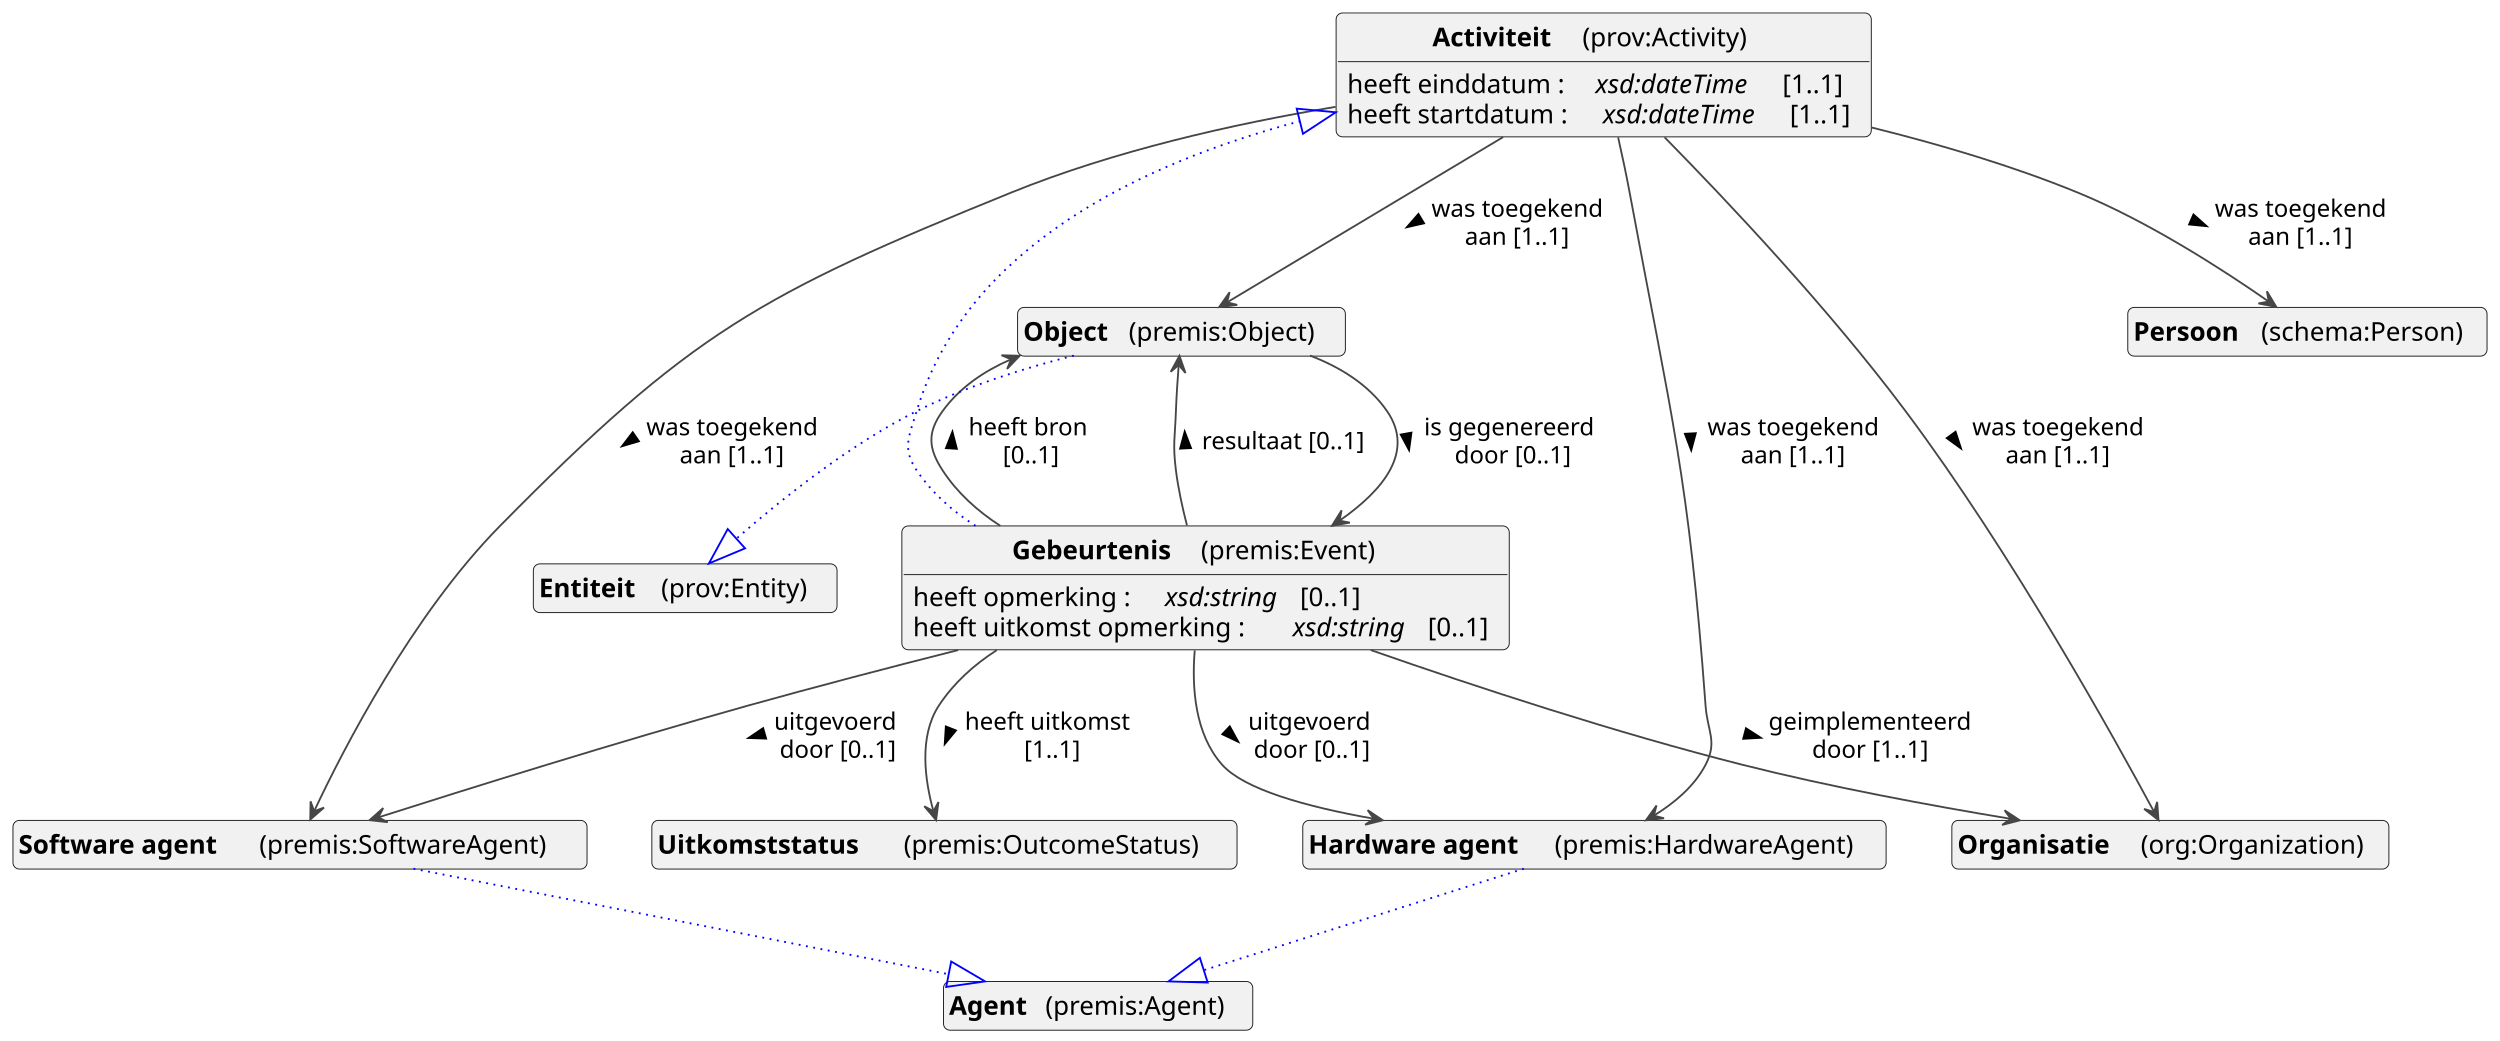
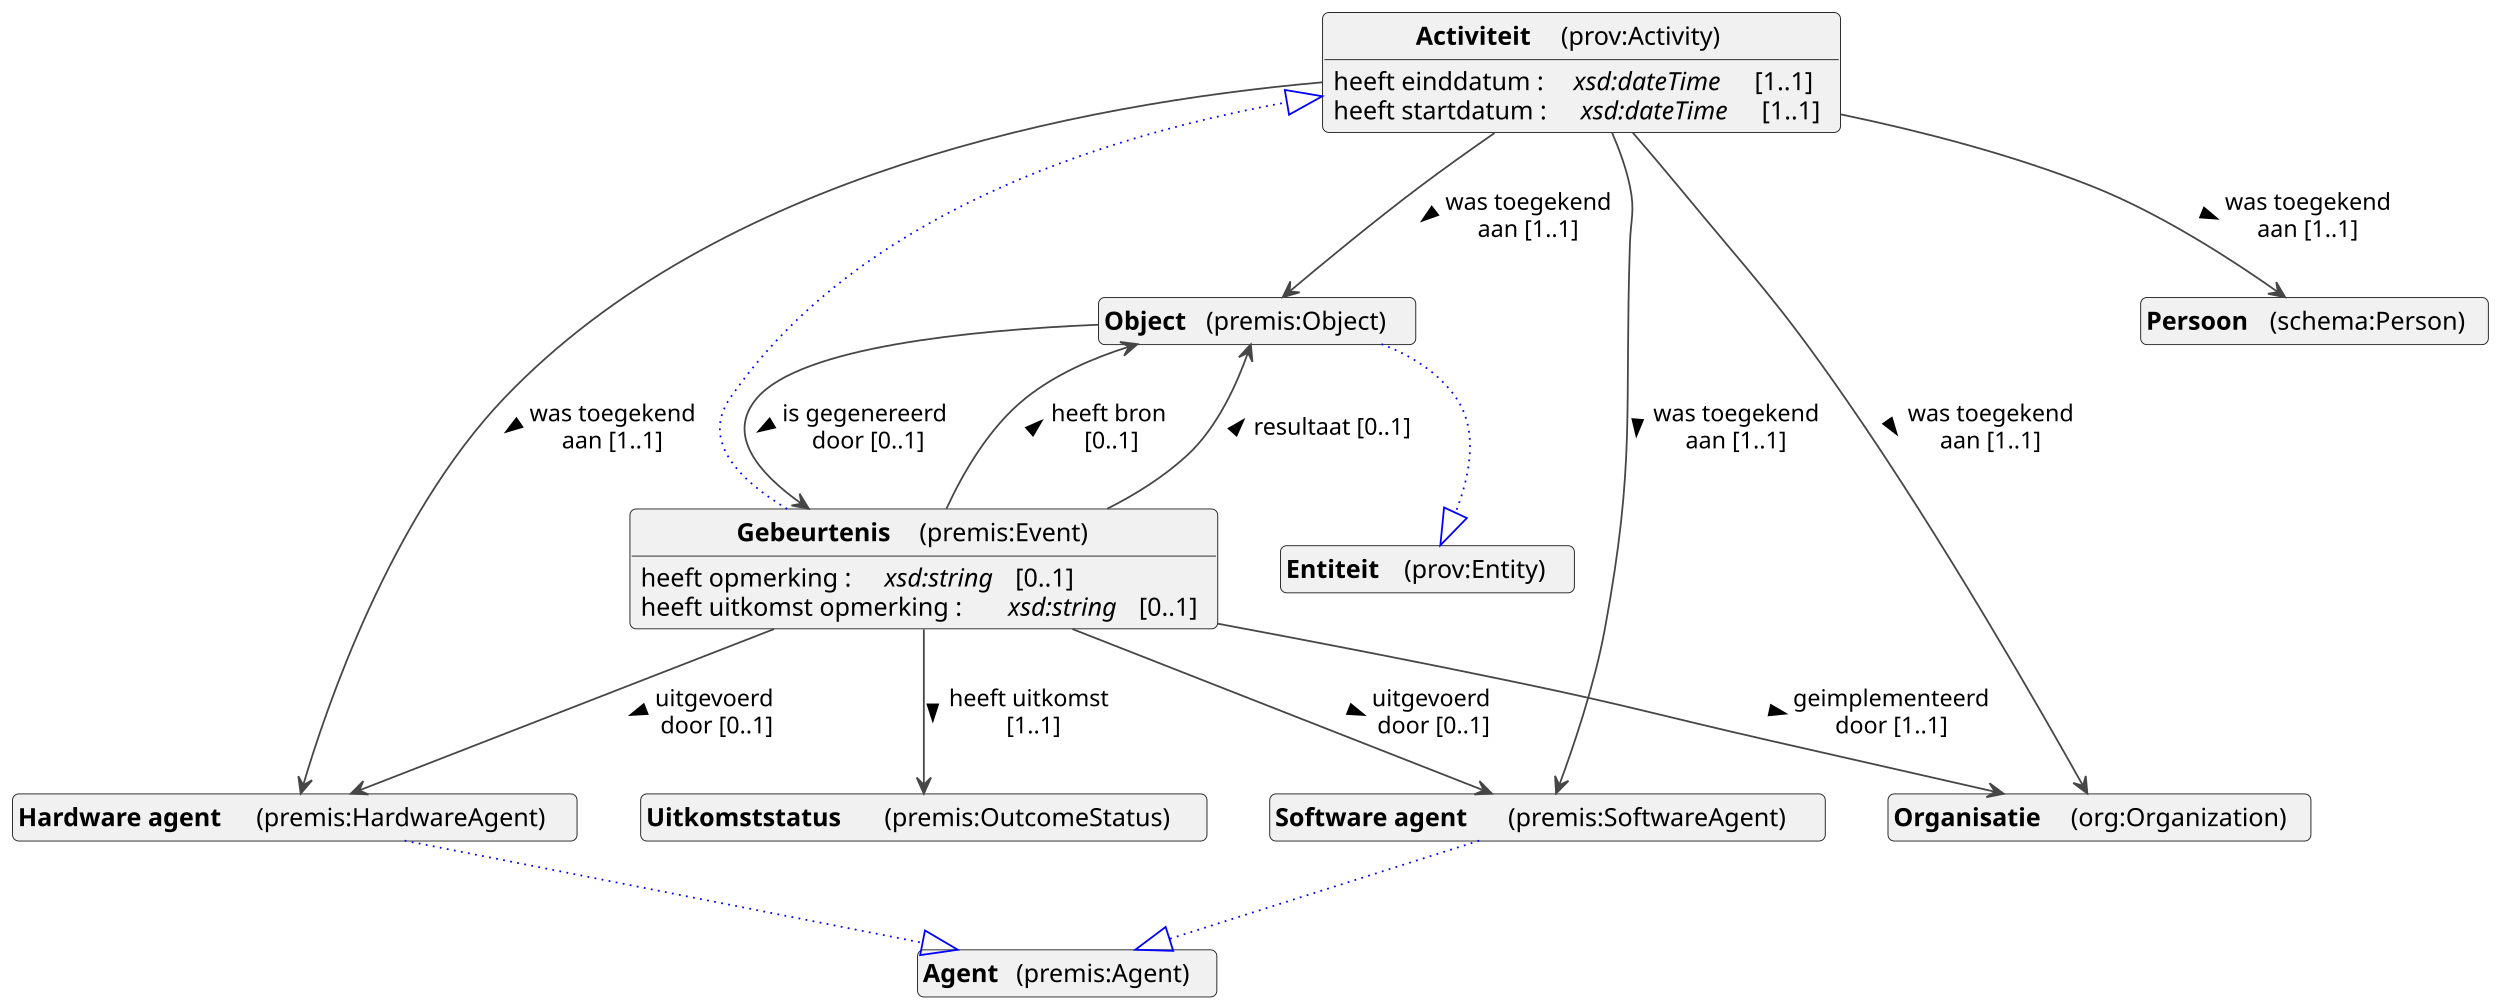
- <svg xmlns="http://www.w3.org/2000/svg" xmlns:xlink="http://www.w3.org/1999/xlink" contentStyleType="text/css" height="562px" preserveAspectRatio="none" style="width:1350px;height:562px;background:#FFFFFF;" version="1.1" viewBox="0 0 1350 562" width="1350px" zoomAndPan="magnify">
+ <svg xmlns="http://www.w3.org/2000/svg" xmlns:xlink="http://www.w3.org/1999/xlink" contentStyleType="text/css" height="562px" preserveAspectRatio="none" style="width:1395px;height:562px;background:#FFFFFF;" version="1.1" viewBox="0 0 1395 562" width="1395px" zoomAndPan="magnify">
  <defs />
  <g>
    <a href="#prov%3AActivity" target="_top" title="#prov%3AActivity" xlink:actuate="onRequest" xlink:href="#prov%3AActivity" xlink:show="new" xlink:title="#prov%3AActivity" xlink:type="simple">
      <g id="elem_prov_Activity">
-         <rect codeLine="15" fill="#F1F1F1" height="66.891" id="prov_Activity" rx="3.5" ry="3.5" style="stroke:#181818;stroke-width:0.5;" width="289" x="721.5" y="7" />
-         <text fill="#000000" font-family="sans-serif" font-size="14" font-weight="bold" lengthAdjust="spacing" textLength="77" x="773.5" y="24.995">Activiteit</text>
-         <text fill="#000000" font-family="sans-serif" font-size="14" lengthAdjust="spacing" textLength="104" x="854.5" y="24.995">(prov:Activity)</text>
-         <line style="stroke:#181818;stroke-width:0.5;" x1="722.5" x2="1009.5" y1="33.297" y2="33.297" />
-         <text fill="#000000" font-family="sans-serif" font-size="14" lengthAdjust="spacing" textLength="130" x="727.5" y="50.292">heeft einddatum :</text>
-         <text fill="#000000" font-family="sans-serif" font-size="14" font-style="italic" lengthAdjust="spacing" textLength="97" x="861.5" y="50.292">xsd:dateTime</text>
-         <text fill="#000000" font-family="sans-serif" font-size="14" lengthAdjust="spacing" textLength="38" x="962.5" y="50.292">[1..1]</text>
-         <text fill="#000000" font-family="sans-serif" font-size="14" lengthAdjust="spacing" textLength="134" x="727.5" y="66.589">heeft startdatum :</text>
-         <text fill="#000000" font-family="sans-serif" font-size="14" font-style="italic" lengthAdjust="spacing" textLength="97" x="865.5" y="66.589">xsd:dateTime</text>
-         <text fill="#000000" font-family="sans-serif" font-size="14" lengthAdjust="spacing" textLength="38" x="966.5" y="66.589">[1..1]</text>
+         <rect codeLine="15" fill="#F1F1F1" height="66.891" id="prov_Activity" rx="3.5" ry="3.5" style="stroke:#181818;stroke-width:0.5;" width="289" x="738" y="7" />
+         <text fill="#000000" font-family="sans-serif" font-size="14" font-weight="bold" lengthAdjust="spacing" textLength="77" x="790" y="24.995">Activiteit</text>
+         <text fill="#000000" font-family="sans-serif" font-size="14" lengthAdjust="spacing" textLength="104" x="871" y="24.995">(prov:Activity)</text>
+         <line style="stroke:#181818;stroke-width:0.5;" x1="739" x2="1026" y1="33.297" y2="33.297" />
+         <text fill="#000000" font-family="sans-serif" font-size="14" lengthAdjust="spacing" textLength="130" x="744" y="50.292">heeft einddatum :</text>
+         <text fill="#000000" font-family="sans-serif" font-size="14" font-style="italic" lengthAdjust="spacing" textLength="97" x="878" y="50.292">xsd:dateTime</text>
+         <text fill="#000000" font-family="sans-serif" font-size="14" lengthAdjust="spacing" textLength="38" x="979" y="50.292">[1..1]</text>
+         <text fill="#000000" font-family="sans-serif" font-size="14" lengthAdjust="spacing" textLength="134" x="744" y="66.589">heeft startdatum :</text>
+         <text fill="#000000" font-family="sans-serif" font-size="14" font-style="italic" lengthAdjust="spacing" textLength="97" x="882" y="66.589">xsd:dateTime</text>
+         <text fill="#000000" font-family="sans-serif" font-size="14" lengthAdjust="spacing" textLength="38" x="983" y="66.589">[1..1]</text>
      </g>
    </a>
    <a href="#premis%3AEvent" target="_top" title="#premis%3AEvent" xlink:actuate="onRequest" xlink:href="#premis%3AEvent" xlink:show="new" xlink:title="#premis%3AEvent" xlink:type="simple">
      <g id="elem_premis_Event">
-         <rect codeLine="14" fill="#F1F1F1" height="66.891" id="premis_Event" rx="3.5" ry="3.5" style="stroke:#181818;stroke-width:0.5;" width="328" x="487" y="284" />
-         <text fill="#000000" font-family="sans-serif" font-size="14" font-weight="bold" lengthAdjust="spacing" textLength="98" x="546.5" y="301.995">Gebeurtenis</text>
-         <text fill="#000000" font-family="sans-serif" font-size="14" lengthAdjust="spacing" textLength="107" x="648.5" y="301.995">(premis:Event)</text>
-         <line style="stroke:#181818;stroke-width:0.5;" x1="488" x2="814" y1="310.297" y2="310.297" />
-         <text fill="#000000" font-family="sans-serif" font-size="14" lengthAdjust="spacing" textLength="132" x="493" y="327.292">heeft opmerking :</text>
-         <text fill="#000000" font-family="sans-serif" font-size="14" font-style="italic" lengthAdjust="spacing" textLength="69" x="629" y="327.292">xsd:string</text>
-         <text fill="#000000" font-family="sans-serif" font-size="14" lengthAdjust="spacing" textLength="38" x="702" y="327.292">[0..1]</text>
-         <text fill="#000000" font-family="sans-serif" font-size="14" lengthAdjust="spacing" textLength="201" x="493" y="343.589">heeft uitkomst opmerking :</text>
-         <text fill="#000000" font-family="sans-serif" font-size="14" font-style="italic" lengthAdjust="spacing" textLength="69" x="698" y="343.589">xsd:string</text>
-         <text fill="#000000" font-family="sans-serif" font-size="14" lengthAdjust="spacing" textLength="38" x="771" y="343.589">[0..1]</text>
+         <rect codeLine="14" fill="#F1F1F1" height="66.891" id="premis_Event" rx="3.5" ry="3.5" style="stroke:#181818;stroke-width:0.5;" width="328" x="351.5" y="284" />
+         <text fill="#000000" font-family="sans-serif" font-size="14" font-weight="bold" lengthAdjust="spacing" textLength="98" x="411" y="301.995">Gebeurtenis</text>
+         <text fill="#000000" font-family="sans-serif" font-size="14" lengthAdjust="spacing" textLength="107" x="513" y="301.995">(premis:Event)</text>
+         <line style="stroke:#181818;stroke-width:0.5;" x1="352.5" x2="678.5" y1="310.297" y2="310.297" />
+         <text fill="#000000" font-family="sans-serif" font-size="14" lengthAdjust="spacing" textLength="132" x="357.5" y="327.292">heeft opmerking :</text>
+         <text fill="#000000" font-family="sans-serif" font-size="14" font-style="italic" lengthAdjust="spacing" textLength="69" x="493.5" y="327.292">xsd:string</text>
+         <text fill="#000000" font-family="sans-serif" font-size="14" lengthAdjust="spacing" textLength="38" x="566.5" y="327.292">[0..1]</text>
+         <text fill="#000000" font-family="sans-serif" font-size="14" lengthAdjust="spacing" textLength="201" x="357.5" y="343.589">heeft uitkomst opmerking :</text>
+         <text fill="#000000" font-family="sans-serif" font-size="14" font-style="italic" lengthAdjust="spacing" textLength="69" x="562.5" y="343.589">xsd:string</text>
+         <text fill="#000000" font-family="sans-serif" font-size="14" lengthAdjust="spacing" textLength="38" x="635.5" y="343.589">[0..1]</text>
      </g>
    </a>
    <a href="#premis%3AObject" target="_top" title="#premis%3AObject" xlink:actuate="onRequest" xlink:href="#premis%3AObject" xlink:show="new" xlink:title="#premis%3AObject" xlink:type="simple">
      <g id="elem_premis_Object">
-         <rect codeLine="16" fill="#F1F1F1" height="26.297" id="premis_Object" rx="3.5" ry="3.5" style="stroke:#181818;stroke-width:0.5;" width="177" x="549.5" y="166" />
-         <text fill="#000000" font-family="sans-serif" font-size="14" font-weight="bold" lengthAdjust="spacing" textLength="53" x="552.5" y="183.995">Object</text>
-         <text fill="#000000" font-family="sans-serif" font-size="14" lengthAdjust="spacing" textLength="114" x="609.5" y="183.995">(premis:Object)</text>
+         <rect codeLine="16" fill="#F1F1F1" height="26.297" id="premis_Object" rx="3.5" ry="3.5" style="stroke:#181818;stroke-width:0.5;" width="177" x="613" y="166" />
+         <text fill="#000000" font-family="sans-serif" font-size="14" font-weight="bold" lengthAdjust="spacing" textLength="53" x="616" y="183.995">Object</text>
+         <text fill="#000000" font-family="sans-serif" font-size="14" lengthAdjust="spacing" textLength="114" x="673" y="183.995">(premis:Object)</text>
      </g>
    </a>
    <a href="#prov%3AEntity" target="_top" title="#prov%3AEntity" xlink:actuate="onRequest" xlink:href="#prov%3AEntity" xlink:show="new" xlink:title="#prov%3AEntity" xlink:type="simple">
      <g id="elem_prov_Entity">
-         <rect codeLine="17" fill="#F1F1F1" height="26.297" id="prov_Entity" rx="3.5" ry="3.5" style="stroke:#181818;stroke-width:0.5;" width="164" x="288" y="304.5" />
-         <text fill="#000000" font-family="sans-serif" font-size="14" font-weight="bold" lengthAdjust="spacing" textLength="62" x="291" y="322.495">Entiteit</text>
-         <text fill="#000000" font-family="sans-serif" font-size="14" lengthAdjust="spacing" textLength="92" x="357" y="322.495">(prov:Entity)</text>
+         <rect codeLine="17" fill="#F1F1F1" height="26.297" id="prov_Entity" rx="3.5" ry="3.5" style="stroke:#181818;stroke-width:0.5;" width="164" x="714.5" y="304.5" />
+         <text fill="#000000" font-family="sans-serif" font-size="14" font-weight="bold" lengthAdjust="spacing" textLength="62" x="717.5" y="322.495">Entiteit</text>
+         <text fill="#000000" font-family="sans-serif" font-size="14" lengthAdjust="spacing" textLength="92" x="783.5" y="322.495">(prov:Entity)</text>
+       </g>
+     </a>
+     <a href="#premis%3AOutcomeStatus" target="_top" title="#premis%3AOutcomeStatus" xlink:actuate="onRequest" xlink:href="#premis%3AOutcomeStatus" xlink:show="new" xlink:title="#premis%3AOutcomeStatus" xlink:type="simple">
+       <g id="elem_premis_OutcomeStatus">
+         <rect codeLine="18" fill="#F1F1F1" height="26.297" id="premis_OutcomeStatus" rx="3.5" ry="3.5" style="stroke:#181818;stroke-width:0.5;" width="316" x="357.5" y="443" />
+         <text fill="#000000" font-family="sans-serif" font-size="14" font-weight="bold" lengthAdjust="spacing" textLength="129" x="360.5" y="460.995">Uitkomststatus</text>
+         <text fill="#000000" font-family="sans-serif" font-size="14" lengthAdjust="spacing" textLength="177" x="493.5" y="460.995">(premis:OutcomeStatus)</text>
+       </g>
+     </a>
+     <a href="#org%3AOrganization" target="_top" title="#org%3AOrganization" xlink:actuate="onRequest" xlink:href="#org%3AOrganization" xlink:show="new" xlink:title="#org%3AOrganization" xlink:type="simple">
+       <g id="elem_org_Organization">
+         <rect codeLine="19" fill="#F1F1F1" height="26.297" id="org_Organization" rx="3.5" ry="3.5" style="stroke:#181818;stroke-width:0.5;" width="236" x="1053.5" y="443" />
+         <text fill="#000000" font-family="sans-serif" font-size="14" font-weight="bold" lengthAdjust="spacing" textLength="95" x="1056.5" y="460.995">Organisatie</text>
+         <text fill="#000000" font-family="sans-serif" font-size="14" lengthAdjust="spacing" textLength="131" x="1155.5" y="460.995">(org:Organization)</text>
+       </g>
+     </a>
+     <a href="#premis%3AHardwareAgent" target="_top" title="#premis%3AHardwareAgent" xlink:actuate="onRequest" xlink:href="#premis%3AHardwareAgent" xlink:show="new" xlink:title="#premis%3AHardwareAgent" xlink:type="simple">
+       <g id="elem_premis_HardwareAgent">
+         <rect codeLine="20" fill="#F1F1F1" height="26.297" id="premis_HardwareAgent" rx="3.5" ry="3.5" style="stroke:#181818;stroke-width:0.5;" width="315" x="7" y="443" />
+         <text fill="#000000" font-family="sans-serif" font-size="14" font-weight="bold" lengthAdjust="spacing" textLength="129" x="10" y="460.995">Hardware agent</text>
+         <text fill="#000000" font-family="sans-serif" font-size="14" lengthAdjust="spacing" textLength="176" x="143" y="460.995">(premis:HardwareAgent)</text>
+       </g>
+     </a>
+     <a href="#premis%3AAgent" target="_top" title="#premis%3AAgent" xlink:actuate="onRequest" xlink:href="#premis%3AAgent" xlink:show="new" xlink:title="#premis%3AAgent" xlink:type="simple">
+       <g id="elem_premis_Agent">
+         <rect codeLine="24" fill="#F1F1F1" height="26.297" id="premis_Agent" rx="3.5" ry="3.5" style="stroke:#181818;stroke-width:0.5;" width="167" x="512" y="530" />
+         <text fill="#000000" font-family="sans-serif" font-size="14" font-weight="bold" lengthAdjust="spacing" textLength="48" x="515" y="547.995">Agent</text>
+         <text fill="#000000" font-family="sans-serif" font-size="14" lengthAdjust="spacing" textLength="109" x="567" y="547.995">(premis:Agent)</text>
+       </g>
+     </a>
+     <a href="#schema%3APerson" target="_top" title="#schema%3APerson" xlink:actuate="onRequest" xlink:href="#schema%3APerson" xlink:show="new" xlink:title="#schema%3APerson" xlink:type="simple">
+       <g id="elem_schema_Person">
+         <rect codeLine="22" fill="#F1F1F1" height="26.297" id="schema_Person" rx="3.5" ry="3.5" style="stroke:#181818;stroke-width:0.5;" width="194" x="1194.5" y="166" />
+         <text fill="#000000" font-family="sans-serif" font-size="14" font-weight="bold" lengthAdjust="spacing" textLength="65" x="1197.5" y="183.995">Persoon</text>
+         <text fill="#000000" font-family="sans-serif" font-size="14" lengthAdjust="spacing" textLength="119" x="1266.5" y="183.995">(schema:Person)</text>
      </g>
    </a>
    <a href="#premis%3ASoftwareAgent" target="_top" title="#premis%3ASoftwareAgent" xlink:actuate="onRequest" xlink:href="#premis%3ASoftwareAgent" xlink:show="new" xlink:title="#premis%3ASoftwareAgent" xlink:type="simple">
      <g id="elem_premis_SoftwareAgent">
-         <rect codeLine="18" fill="#F1F1F1" height="26.297" id="premis_SoftwareAgent" rx="3.5" ry="3.5" style="stroke:#181818;stroke-width:0.5;" width="310" x="7" y="443" />
-         <text fill="#000000" font-family="sans-serif" font-size="14" font-weight="bold" lengthAdjust="spacing" textLength="126" x="10" y="460.995">Software agent</text>
-         <text fill="#000000" font-family="sans-serif" font-size="14" lengthAdjust="spacing" textLength="174" x="140" y="460.995">(premis:SoftwareAgent)</text>
-       </g>
-     </a>
-     <a href="#premis%3AAgent" target="_top" title="#premis%3AAgent" xlink:actuate="onRequest" xlink:href="#premis%3AAgent" xlink:show="new" xlink:title="#premis%3AAgent" xlink:type="simple">
-       <g id="elem_premis_Agent">
-         <rect codeLine="21" fill="#F1F1F1" height="26.297" id="premis_Agent" rx="3.5" ry="3.5" style="stroke:#181818;stroke-width:0.5;" width="167" x="509.5" y="530" />
-         <text fill="#000000" font-family="sans-serif" font-size="14" font-weight="bold" lengthAdjust="spacing" textLength="48" x="512.5" y="547.995">Agent</text>
-         <text fill="#000000" font-family="sans-serif" font-size="14" lengthAdjust="spacing" textLength="109" x="564.5" y="547.995">(premis:Agent)</text>
-       </g>
-     </a>
-     <a href="#premis%3AHardwareAgent" target="_top" title="#premis%3AHardwareAgent" xlink:actuate="onRequest" xlink:href="#premis%3AHardwareAgent" xlink:show="new" xlink:title="#premis%3AHardwareAgent" xlink:type="simple">
-       <g id="elem_premis_HardwareAgent">
-         <rect codeLine="20" fill="#F1F1F1" height="26.297" id="premis_HardwareAgent" rx="3.5" ry="3.5" style="stroke:#181818;stroke-width:0.5;" width="315" x="703.5" y="443" />
-         <text fill="#000000" font-family="sans-serif" font-size="14" font-weight="bold" lengthAdjust="spacing" textLength="129" x="706.5" y="460.995">Hardware agent</text>
-         <text fill="#000000" font-family="sans-serif" font-size="14" lengthAdjust="spacing" textLength="176" x="839.5" y="460.995">(premis:HardwareAgent)</text>
-       </g>
-     </a>
-     <a href="#org%3AOrganization" target="_top" title="#org%3AOrganization" xlink:actuate="onRequest" xlink:href="#org%3AOrganization" xlink:show="new" xlink:title="#org%3AOrganization" xlink:type="simple">
-       <g id="elem_org_Organization">
-         <rect codeLine="22" fill="#F1F1F1" height="26.297" id="org_Organization" rx="3.5" ry="3.5" style="stroke:#181818;stroke-width:0.5;" width="236" x="1054" y="443" />
-         <text fill="#000000" font-family="sans-serif" font-size="14" font-weight="bold" lengthAdjust="spacing" textLength="95" x="1057" y="460.995">Organisatie</text>
-         <text fill="#000000" font-family="sans-serif" font-size="14" lengthAdjust="spacing" textLength="131" x="1156" y="460.995">(org:Organization)</text>
-       </g>
-     </a>
-     <a href="#schema%3APerson" target="_top" title="#schema%3APerson" xlink:actuate="onRequest" xlink:href="#schema%3APerson" xlink:show="new" xlink:title="#schema%3APerson" xlink:type="simple">
-       <g id="elem_schema_Person">
-         <rect codeLine="23" fill="#F1F1F1" height="26.297" id="schema_Person" rx="3.5" ry="3.5" style="stroke:#181818;stroke-width:0.5;" width="194" x="1149" y="166" />
-         <text fill="#000000" font-family="sans-serif" font-size="14" font-weight="bold" lengthAdjust="spacing" textLength="65" x="1152" y="183.995">Persoon</text>
-         <text fill="#000000" font-family="sans-serif" font-size="14" lengthAdjust="spacing" textLength="119" x="1221" y="183.995">(schema:Person)</text>
-       </g>
-     </a>
-     <a href="#premis%3AOutcomeStatus" target="_top" title="#premis%3AOutcomeStatus" xlink:actuate="onRequest" xlink:href="#premis%3AOutcomeStatus" xlink:show="new" xlink:title="#premis%3AOutcomeStatus" xlink:type="simple">
-       <g id="elem_premis_OutcomeStatus">
-         <rect codeLine="24" fill="#F1F1F1" height="26.297" id="premis_OutcomeStatus" rx="3.5" ry="3.5" style="stroke:#181818;stroke-width:0.5;" width="316" x="352" y="443" />
-         <text fill="#000000" font-family="sans-serif" font-size="14" font-weight="bold" lengthAdjust="spacing" textLength="129" x="355" y="460.995">Uitkomststatus</text>
-         <text fill="#000000" font-family="sans-serif" font-size="14" lengthAdjust="spacing" textLength="177" x="488" y="460.995">(premis:OutcomeStatus)</text>
+         <rect codeLine="23" fill="#F1F1F1" height="26.297" id="premis_SoftwareAgent" rx="3.5" ry="3.5" style="stroke:#181818;stroke-width:0.5;" width="310" x="708.5" y="443" />
+         <text fill="#000000" font-family="sans-serif" font-size="14" font-weight="bold" lengthAdjust="spacing" textLength="126" x="711.5" y="460.995">Software agent</text>
+         <text fill="#000000" font-family="sans-serif" font-size="14" lengthAdjust="spacing" textLength="174" x="841.5" y="460.995">(premis:SoftwareAgent)</text>
      </g>
    </a>
    <g id="link_prov_Activity_premis_Object">
-       <path codeLine="33" d="M811.678,74.022 C764.534,102.246 698.426,141.824 662.909,163.088 " fill="none" id="prov_Activity-to-premis_Object" style="stroke:#454645;stroke-width:1.0;" />
-       <polygon fill="#454645" points="658.314,165.838,668.091,164.647,662.604,163.269,663.981,157.783,658.314,165.838" style="stroke:#454645;stroke-width:1.0;" />
-       <polygon fill="#000000" points="759.71,122.701,768.98,120.577,765.961,115.533,759.71,122.701" style="stroke:#000000;stroke-width:1.0;" />
-       <text fill="#000000" font-family="sans-serif" font-size="13" lengthAdjust="spacing" textLength="98" x="773" y="117.067">was toegekend</text>
-       <text fill="#000000" font-family="sans-serif" font-size="13" lengthAdjust="spacing" textLength="62" x="791" y="132.2">aan [1..1]</text>
+       <path codeLine="33" d="M833.911,74.245 C820.358,83.647 805.727,94.052 792.5,104 C766.629,123.458 737.796,147.287 719.657,162.554 " fill="none" id="prov_Activity-to-premis_Object" style="stroke:#454645;stroke-width:1.0;" />
+       <polygon fill="#454645" points="715.731,165.865,725.19,163.122,719.554,162.642,720.034,157.006,715.731,165.865" style="stroke:#454645;stroke-width:1.0;" />
+       <polygon fill="#000000" points="793.544,123.191,802.498,119.984,798.903,115.334,793.544,123.191" style="stroke:#000000;stroke-width:1.0;" />
+       <text fill="#000000" font-family="sans-serif" font-size="13" lengthAdjust="spacing" textLength="98" x="806.5" y="117.067">was toegekend</text>
+       <text fill="#000000" font-family="sans-serif" font-size="13" lengthAdjust="spacing" textLength="62" x="824.5" y="132.2">aan [1..1]</text>
    </g>
    <g id="link_prov_Activity_schema_Person">
-       <path codeLine="34" d="M1010.58,68.832 C1047.6,77.977 1086.86,89.607 1122,104 C1160.44,119.744 1201.06,146.106 1224.94,162.747 " fill="none" id="prov_Activity-to-schema_Person" style="stroke:#454645;stroke-width:1.0;" />
-       <polygon fill="#454645" points="1229.2,165.737,1224.13,157.294,1225.107,162.865,1219.535,163.843,1229.2,165.737" style="stroke:#454645;stroke-width:1.0;" />
-       <polygon fill="#000000" points="1191.58,122.139,1184.474,115.818,1182.116,121.201,1191.58,122.139" style="stroke:#000000;stroke-width:1.0;" />
-       <text fill="#000000" font-family="sans-serif" font-size="13" lengthAdjust="spacing" textLength="98" x="1196" y="117.067">was toegekend</text>
-       <text fill="#000000" font-family="sans-serif" font-size="13" lengthAdjust="spacing" textLength="62" x="1214" y="132.2">aan [1..1]</text>
+       <path codeLine="34" d="M1027.26,63.852 C1073.04,73.39 1123.23,86.473 1167.5,104 C1206.34,119.377 1247.15,146.087 1270.92,162.863 " fill="none" id="prov_Activity-to-schema_Person" style="stroke:#454645;stroke-width:1.0;" />
+       <polygon fill="#454645" points="1275.15,165.875,1270.136,157.398,1271.076,162.976,1265.498,163.916,1275.15,165.875" style="stroke:#454645;stroke-width:1.0;" />
+       <polygon fill="#000000" points="1237.132,122.015,1229.859,115.887,1227.646,121.333,1237.132,122.015" style="stroke:#000000;stroke-width:1.0;" />
+       <text fill="#000000" font-family="sans-serif" font-size="13" lengthAdjust="spacing" textLength="98" x="1241.5" y="117.067">was toegekend</text>
+       <text fill="#000000" font-family="sans-serif" font-size="13" lengthAdjust="spacing" textLength="62" x="1259.5" y="132.2">aan [1..1]</text>
    </g>
    <g id="link_prov_Activity_org_Organization">
-       <path codeLine="35" d="M898.895,74.162 C933.292,109.145 987.889,167.068 1029,222 C1086.39,298.681 1142.16,399.25 1163.2,438.4 " fill="none" id="prov_Activity-to-org_Organization" style="stroke:#454645;stroke-width:1.0;" />
-       <polygon fill="#454645" points="1165.59,442.864,1164.859,433.042,1163.226,438.458,1157.81,436.825,1165.59,442.864" style="stroke:#454645;stroke-width:1.0;" />
-       <polygon fill="#000000" points="1058.937,242.18,1056.003,233.133,1051.246,236.585,1058.937,242.18" style="stroke:#000000;stroke-width:1.0;" />
-       <text fill="#000000" font-family="sans-serif" font-size="13" lengthAdjust="spacing" textLength="98" x="1065" y="235.067">was toegekend</text>
-       <text fill="#000000" font-family="sans-serif" font-size="13" lengthAdjust="spacing" textLength="62" x="1083" y="250.2">aan [1..1]</text>
+       <path codeLine="35" d="M911.087,74.024 C919.374,83.604 928.376,94.157 936.5,104 C979.005,155.499 991.389,167.169 1029.5,222 C1083.93,300.309 1140.57,399.545 1162.28,438.367 " fill="none" id="prov_Activity-to-org_Organization" style="stroke:#454645;stroke-width:1.0;" />
+       <polygon fill="#454645" points="1164.75,442.796,1163.85,432.988,1162.31,438.432,1156.867,436.892,1164.75,442.796" style="stroke:#454645;stroke-width:1.0;" />
+       <polygon fill="#000000" points="1058.338,242.249,1055.624,233.134,1050.784,236.471,1058.338,242.249" style="stroke:#000000;stroke-width:1.0;" />
+       <text fill="#000000" font-family="sans-serif" font-size="13" lengthAdjust="spacing" textLength="98" x="1064.5" y="235.067">was toegekend</text>
+       <text fill="#000000" font-family="sans-serif" font-size="13" lengthAdjust="spacing" textLength="62" x="1082.5" y="250.2">aan [1..1]</text>
    </g>
    <g id="link_prov_Activity_premis_SoftwareAgent">
-       <path codeLine="36" d="M721.225,57.695 C665.109,67.059 601.207,81.604 546,104 C410.294,159.053 372.797,179.693 270,284 C222.508,332.19 185.322,404.716 169.835,437.64 " fill="none" id="prov_Activity-to-premis_SoftwareAgent" style="stroke:#454645;stroke-width:1.0;" />
-       <polygon fill="#454645" points="167.537,442.575,174.963,436.106,169.648,438.043,167.711,432.728,167.537,442.575" style="stroke:#454645;stroke-width:1.0;" />
-       <polygon fill="#000000" points="335.883,240.97,344.998,238.258,341.663,233.418,335.883,240.97" style="stroke:#000000;stroke-width:1.0;" />
-       <text fill="#000000" font-family="sans-serif" font-size="13" lengthAdjust="spacing" textLength="98" x="349" y="235.067">was toegekend</text>
-       <text fill="#000000" font-family="sans-serif" font-size="13" lengthAdjust="spacing" textLength="62" x="367" y="250.2">aan [1..1]</text>
+       <path codeLine="36" d="M899.542,74.085 C903.633,83.486 907.418,93.93 909.5,104 C912.38,117.928 909.962,121.785 909.5,136 C906.387,231.707 912.809,256.82 895.5,351 C889.739,382.345 877.674,417.542 870.116,437.902 " fill="none" id="prov_Activity-to-premis_SoftwareAgent" style="stroke:#454645;stroke-width:1.0;" />
+       <polygon fill="#454645" points="868.298,442.747,875.206,435.727,870.055,438.066,867.716,432.915,868.298,442.747" style="stroke:#454645;stroke-width:1.0;" />
+       <polygon fill="#000000" points="913.097,243.117,916.755,234.338,910.897,233.864,913.097,243.117" style="stroke:#000000;stroke-width:1.0;" />
+       <text fill="#000000" font-family="sans-serif" font-size="13" lengthAdjust="spacing" textLength="98" x="922.5" y="235.067">was toegekend</text>
+       <text fill="#000000" font-family="sans-serif" font-size="13" lengthAdjust="spacing" textLength="62" x="940.5" y="250.2">aan [1..1]</text>
    </g>
    <g id="link_prov_Activity_premis_HardwareAgent">
-       <path codeLine="37" d="M873.793,74.168 C875.95,83.751 878.193,94.27 880,104 C902.728,226.359 911.864,256.883 921,381 C922.044,395.184 927.568,400.385 921,413 C914.935,424.649 903.997,433.735 893.105,440.43 " fill="none" id="prov_Activity-to-premis_HardwareAgent" style="stroke:#454645;stroke-width:1.0;" />
-       <polygon fill="#454645" points="888.781,442.97,898.567,441.86,893.092,440.437,894.515,434.962,888.781,442.97" style="stroke:#454645;stroke-width:1.0;" />
-       <polygon fill="#000000" points="913.263,243.126,915.722,233.939,909.852,234.248,913.263,243.126" style="stroke:#000000;stroke-width:1.0;" />
-       <text fill="#000000" font-family="sans-serif" font-size="13" lengthAdjust="spacing" textLength="98" x="922" y="235.067">was toegekend</text>
-       <text fill="#000000" font-family="sans-serif" font-size="13" lengthAdjust="spacing" textLength="62" x="940" y="250.2">aan [1..1]</text>
+       <path codeLine="37" d="M737.692,45.942 C601.205,58.065 400.381,97.702 281.5,222 C217.893,288.505 181.524,396.329 169.246,437.901 " fill="none" id="prov_Activity-to-premis_HardwareAgent" style="stroke:#454645;stroke-width:1.0;" />
+       <polygon fill="#454645" points="167.803,442.863,174.158,435.339,169.2,438.062,166.477,433.104,167.803,442.863" style="stroke:#454645;stroke-width:1.0;" />
+       <polygon fill="#000000" points="282.384,240.971,291.498,238.256,288.162,233.417,282.384,240.971" style="stroke:#000000;stroke-width:1.0;" />
+       <text fill="#000000" font-family="sans-serif" font-size="13" lengthAdjust="spacing" textLength="98" x="295.5" y="235.067">was toegekend</text>
+       <text fill="#000000" font-family="sans-serif" font-size="13" lengthAdjust="spacing" textLength="62" x="313.5" y="250.2">aan [1..1]</text>
    </g>
    <g id="link_premis_Event_prov_Activity">
-       <path codeLine="39" d="M526.778,283.927 C514.327,276.024 503.257,266.203 495,254 C487.03,242.221 490.907,235.62 495,222 C521.544,133.673 615.244,88.535 701.828,65.485 " fill="none" id="premis_Event-to-prov_Activity" style="stroke:#0000FF;stroke-width:1.0;stroke-dasharray:1.0,3.0;" />
-       <polygon fill="none" points="700.219,58.672,721.319,60.625,703.606,72.256,700.219,58.672" style="stroke:#0000FF;stroke-width:1.0;" />
+       <path codeLine="39" d="M439.205,283.97 C411.727,267.423 391.09,245.79 407.5,222 C476.877,121.42 610.224,76.839 718.013,57.103 " fill="none" id="premis_Event-to-prov_Activity" style="stroke:#0000FF;stroke-width:1.0;stroke-dasharray:1.0,3.0;" />
+       <polygon fill="none" points="716.925,50.188,737.821,53.7,719.296,63.986,716.925,50.188" style="stroke:#0000FF;stroke-width:1.0;" />
    </g>
    <g id="link_premis_Event_org_Organization">
-       <path codeLine="42" d="M740.219,351.037 C797.11,370.918 872.718,395.751 941,413 C988.377,424.968 1042.04,434.937 1085.71,442.155 " fill="none" id="premis_Event-to-org_Organization" style="stroke:#454645;stroke-width:1.0;" />
-       <polygon fill="#454645" points="1090.71,442.977,1082.482,437.565,1085.777,442.163,1081.179,445.458,1090.71,442.977" style="stroke:#454645;stroke-width:1.0;" />
-       <polygon fill="#000000" points="950.835,398.408,942.838,393.26,941.339,398.943,950.835,398.408" style="stroke:#000000;stroke-width:1.0;" />
-       <text fill="#000000" font-family="sans-serif" font-size="13" lengthAdjust="spacing" textLength="114" x="955" y="394.067">geimplementeerd</text>
-       <text fill="#000000" font-family="sans-serif" font-size="13" lengthAdjust="spacing" textLength="67" x="978.5" y="409.2">door [1..1]</text>
+       <path codeLine="42" d="M679.559,348.033 C733.181,358.046 792.961,369.593 847.5,381 C909.551,393.978 924.701,398.871 986.5,413 C1028.73,422.655 1076.4,433.476 1112.78,441.716 " fill="none" id="premis_Event-to-org_Organization" style="stroke:#454645;stroke-width:1.0;" />
+       <polygon fill="#454645" points="1118.06,442.912,1110.161,437.03,1113.182,441.812,1108.4,444.834,1118.06,442.912" style="stroke:#454645;stroke-width:1.0;" />
+       <polygon fill="#000000" points="996.387,398.19,988.168,393.405,986.925,399.15,996.387,398.19" style="stroke:#000000;stroke-width:1.0;" />
+       <text fill="#000000" font-family="sans-serif" font-size="13" lengthAdjust="spacing" textLength="114" x="1000.5" y="394.067">geimplementeerd</text>
+       <text fill="#000000" font-family="sans-serif" font-size="13" lengthAdjust="spacing" textLength="67" x="1024" y="409.2">door [1..1]</text>
    </g>
    <g id="link_premis_Event_premis_Object">
-       <path codeLine="44" d="M540.134,283.923 C527.861,276.005 516.948,266.182 509,254 C501.229,242.089 500.644,233.509 509,222 C518.2,209.329 531.323,200.406 545.709,194.14 " fill="none" id="premis_Event-to-premis_Object" style="stroke:#454645;stroke-width:1.0;" />
-       <polygon fill="#454645" points="550.633,192.115,540.788,191.838,546.009,194.016,543.83,199.237,550.633,192.115" style="stroke:#454645;stroke-width:1.0;" />
-       <polygon fill="#000000" points="514.31,233.142,510.816,241.988,516.683,242.352,514.31,233.142" style="stroke:#000000;stroke-width:1.0;" />
-       <text fill="#000000" font-family="sans-serif" font-size="13" lengthAdjust="spacing" textLength="67" x="523" y="235.067">heeft bron</text>
-       <text fill="#000000" font-family="sans-serif" font-size="13" lengthAdjust="spacing" textLength="34" x="541.5" y="250.2">[0..1]</text>
+       <path codeLine="44" d="M528.092,283.906 C537.505,263.49 552.249,238.091 572.5,222 C589.06,208.842 609.875,199.748 629.923,193.485 " fill="none" id="premis_Event-to-premis_Object" style="stroke:#454645;stroke-width:1.0;" />
+       <polygon fill="#454645" points="634.727,192.032,624.955,190.808,629.941,193.479,627.27,198.466,634.727,192.032" style="stroke:#454645;stroke-width:1.0;" />
+       <polygon fill="#000000" points="581.239,234.813,572.524,238.621,576.427,243.016,581.239,234.813" style="stroke:#000000;stroke-width:1.0;" />
+       <text fill="#000000" font-family="sans-serif" font-size="13" lengthAdjust="spacing" textLength="67" x="586.5" y="235.067">heeft bron</text>
+       <text fill="#000000" font-family="sans-serif" font-size="13" lengthAdjust="spacing" textLength="34" x="605" y="250.2">[0..1]</text>
    </g>
    <g id="link_premis_Event_premis_Object">
-       <path codeLine="52" d="M640.964,283.713 C638.507,274.221 636.232,263.779 635,254 C633.222,239.889 634.493,236.213 635,222 C635.292,213.809 635.904,204.736 636.499,197.125 " fill="none" id="premis_Event-to-premis_Object-1" style="stroke:#454645;stroke-width:1.0;" />
-       <polygon fill="#454645" points="636.905,192.118,632.19,200.765,636.501,197.102,640.164,201.412,636.905,192.118" style="stroke:#454645;stroke-width:1.0;" />
-       <polygon fill="#000000" points="639.742,233.073,637.273,242.257,643.143,241.955,639.742,233.073" style="stroke:#000000;stroke-width:1.0;" />
-       <text fill="#000000" font-family="sans-serif" font-size="13" lengthAdjust="spacing" textLength="95" x="649" y="242.567">resultaat [0..1]</text>
+       <path codeLine="52" d="M617.873,283.856 C633.968,275.779 649.542,265.924 662.5,254 C679.544,238.315 690.489,213.449 696.319,196.931 " fill="none" id="premis_Event-to-premis_Object-1" style="stroke:#454645;stroke-width:1.0;" />
+       <polygon fill="#454645" points="697.965,192.093,691.28,199.325,696.355,196.827,698.853,201.902,697.965,192.093" style="stroke:#454645;stroke-width:1.0;" />
+       <polygon fill="#000000" points="693.85,234.355,685.608,239.1,689.972,243.038,693.85,234.355" style="stroke:#000000;stroke-width:1.0;" />
+       <text fill="#000000" font-family="sans-serif" font-size="13" lengthAdjust="spacing" textLength="95" x="699.5" y="242.567">resultaat [0..1]</text>
    </g>
    <g id="link_premis_Object_premis_Event">
-       <path codeLine="60" d="M707.379,192.006 C723.648,198.231 739.104,207.675 749,222 C764.049,243.784 747.163,264.598 723.409,281.119 " fill="none" id="premis_Object-to-premis_Event" style="stroke:#454645;stroke-width:1.0;" />
-       <polygon fill="#454645" points="719.222,283.943,728.92,282.227,723.367,281.147,724.447,275.595,719.222,283.943" style="stroke:#454645;stroke-width:1.0;" />
-       <polygon fill="#000000" points="760.885,243.054,762.176,233.631,756.391,234.672,760.885,243.054" style="stroke:#000000;stroke-width:1.0;" />
-       <text fill="#000000" font-family="sans-serif" font-size="13" lengthAdjust="spacing" textLength="96" x="769" y="235.067">is gegenereerd</text>
-       <text fill="#000000" font-family="sans-serif" font-size="13" lengthAdjust="spacing" textLength="67" x="785.5" y="250.2">door [0..1]</text>
+       <path codeLine="60" d="M612.799,181.193 C540.59,184.269 446.785,193.785 422.5,222 C405.04,242.285 422.626,263.638 447.024,280.904 " fill="none" id="premis_Object-to-premis_Event" style="stroke:#454645;stroke-width:1.0;" />
+       <polygon fill="#454645" points="451.321,283.859,446.171,275.464,447.201,281.026,441.639,282.056,451.321,283.859" style="stroke:#454645;stroke-width:1.0;" />
+       <polygon fill="#000000" points="423.215,240.71,432.481,238.566,429.452,233.529,423.215,240.71" style="stroke:#000000;stroke-width:1.0;" />
+       <text fill="#000000" font-family="sans-serif" font-size="13" lengthAdjust="spacing" textLength="96" x="436.5" y="235.067">is gegenereerd</text>
+       <text fill="#000000" font-family="sans-serif" font-size="13" lengthAdjust="spacing" textLength="67" x="453" y="250.2">door [0..1]</text>
    </g>
    <g id="link_premis_Event_premis_OutcomeStatus">
-       <path codeLine="48" d="M538.253,351.068 C525.943,358.984 514.998,368.809 507,381 C495.974,397.806 499.533,421.681 503.975,437.725 " fill="none" id="premis_Event-to-premis_OutcomeStatus" style="stroke:#454645;stroke-width:1.0;" />
-       <polygon fill="#454645" points="505.496,442.844,506.767,433.077,504.072,438.051,499.098,435.356,505.496,442.844" style="stroke:#454645;stroke-width:1.0;" />
-       <polygon fill="#000000" points="510.161,401.782,516.221,394.452,510.755,392.29,510.161,401.782" style="stroke:#000000;stroke-width:1.0;" />
-       <text fill="#000000" font-family="sans-serif" font-size="13" lengthAdjust="spacing" textLength="94" x="521" y="394.067">heeft uitkomst</text>
-       <text fill="#000000" font-family="sans-serif" font-size="13" lengthAdjust="spacing" textLength="34" x="553" y="409.2">[1..1]</text>
+       <path codeLine="48" d="M515.5,351.195 C515.5,378.389 515.5,416.03 515.5,437.717 " fill="none" id="premis_Event-to-premis_OutcomeStatus" style="stroke:#454645;stroke-width:1.0;" />
+       <polygon fill="#454645" points="515.5,442.871,519.5,433.871,515.5,437.871,511.5,433.871,515.5,442.871" style="stroke:#454645;stroke-width:1.0;" />
+       <polygon fill="#000000" points="520.5,402.133,523.439,393.088,517.561,393.088,520.5,402.133" style="stroke:#000000;stroke-width:1.0;" />
+       <text fill="#000000" font-family="sans-serif" font-size="13" lengthAdjust="spacing" textLength="94" x="529.5" y="394.067">heeft uitkomst</text>
+       <text fill="#000000" font-family="sans-serif" font-size="13" lengthAdjust="spacing" textLength="34" x="561.5" y="409.2">[1..1]</text>
    </g>
    <g id="link_premis_Event_premis_SoftwareAgent">
-       <path codeLine="54" d="M517.368,351.044 C480.536,360.359 440.639,370.769 404,381 C333.634,400.648 252.574,425.994 204.403,441.345 " fill="none" id="premis_Event-to-premis_SoftwareAgent" style="stroke:#454645;stroke-width:1.0;" />
-       <polygon fill="#454645" points="199.558,442.891,209.348,443.966,204.321,441.371,206.916,436.345,199.558,442.891" style="stroke:#454645;stroke-width:1.0;" />
-       <polygon fill="#000000" points="404.196,398.519,413.701,398.835,412.072,393.188,404.196,398.519" style="stroke:#000000;stroke-width:1.0;" />
-       <text fill="#000000" font-family="sans-serif" font-size="13" lengthAdjust="spacing" textLength="69" x="418" y="394.067">uitgevoerd</text>
-       <text fill="#000000" font-family="sans-serif" font-size="13" lengthAdjust="spacing" textLength="67" x="421" y="409.2">door [0..1]</text>
+       <path codeLine="54" d="M598.413,351.022 C671.398,379.65 774.16,419.957 827.776,440.988 " fill="none" id="premis_Event-to-premis_SoftwareAgent" style="stroke:#454645;stroke-width:1.0;" />
+       <polygon fill="#454645" points="832.494,442.838,825.577,435.827,827.84,441.011,822.655,443.274,832.494,442.838" style="stroke:#454645;stroke-width:1.0;" />
+       <polygon fill="#000000" points="761.155,398.959,753.807,392.92,751.661,398.392,761.155,398.959" style="stroke:#000000;stroke-width:1.0;" />
+       <text fill="#000000" font-family="sans-serif" font-size="13" lengthAdjust="spacing" textLength="69" x="765.5" y="394.067">uitgevoerd</text>
+       <text fill="#000000" font-family="sans-serif" font-size="13" lengthAdjust="spacing" textLength="67" x="768.5" y="409.2">door [0..1]</text>
    </g>
    <g id="link_premis_Event_premis_HardwareAgent">
-       <path codeLine="55" d="M645.151,351.217 C643.499,371.422 645.275,396.542 660,413 C671.894,426.294 705.207,435.613 741.374,442.033 " fill="none" id="premis_Event-to-premis_HardwareAgent" style="stroke:#454645;stroke-width:1.0;" />
-       <polygon fill="#454645" points="746.729,442.959,738.543,437.483,741.802,442.106,737.179,445.365,746.729,442.959" style="stroke:#454645;stroke-width:1.0;" />
-       <polygon fill="#000000" points="668.636,400.565,664.076,392.219,660.041,396.494,668.636,400.565" style="stroke:#000000;stroke-width:1.0;" />
-       <text fill="#000000" font-family="sans-serif" font-size="13" lengthAdjust="spacing" textLength="69" x="674" y="394.067">uitgevoerd</text>
-       <text fill="#000000" font-family="sans-serif" font-size="13" lengthAdjust="spacing" textLength="67" x="677" y="409.2">door [0..1]</text>
+       <path codeLine="55" d="M431.873,351.022 C358.258,379.65 254.61,419.957 200.532,440.988 " fill="none" id="premis_Event-to-premis_HardwareAgent" style="stroke:#454645;stroke-width:1.0;" />
+       <polygon fill="#454645" points="195.773,442.838,205.611,443.305,200.433,441.026,202.712,435.849,195.773,442.838" style="stroke:#454645;stroke-width:1.0;" />
+       <polygon fill="#000000" points="351.84,398.945,361.335,398.406,359.205,392.928,351.84,398.945" style="stroke:#000000;stroke-width:1.0;" />
+       <text fill="#000000" font-family="sans-serif" font-size="13" lengthAdjust="spacing" textLength="69" x="365.5" y="394.067">uitgevoerd</text>
+       <text fill="#000000" font-family="sans-serif" font-size="13" lengthAdjust="spacing" textLength="67" x="368.5" y="409.2">door [0..1]</text>
    </g>
    <g id="link_premis_Object_prov_Entity">
-       <path codeLine="57" d="M579.832,192.008 C553.133,198.782 521.577,208.617 495,222 C458.633,240.314 422.062,269.515 397.957,290.613 " fill="none" id="premis_Object-to-prov_Entity" style="stroke:#0000FF;stroke-width:1.0;stroke-dasharray:1.0,3.0;" />
-       <polygon fill="none" points="402.336,296.09,382.79,304.272,392.967,285.687,402.336,296.09" style="stroke:#0000FF;stroke-width:1.0;" />
+       <path codeLine="57" d="M770.879,192.006 C787.148,198.231 802.604,207.675 812.5,222 C825.348,240.598 820.055,266.067 812.257,285.879 " fill="none" id="premis_Object-to-prov_Entity" style="stroke:#0000FF;stroke-width:1.0;stroke-dasharray:1.0,3.0;" />
+       <polygon fill="none" points="818.492,289.071,803.715,304.257,805.796,283.17,818.492,289.071" style="stroke:#0000FF;stroke-width:1.0;" />
+     </g>
+     <g id="link_premis_HardwareAgent_premis_Agent">
+       <path codeLine="66" d="M225.794,469.088 C301.584,484.035 430.812,509.521 514.658,526.057 " fill="none" id="premis_HardwareAgent-to-premis_Agent" style="stroke:#0000FF;stroke-width:1.0;stroke-dasharray:1.0,3.0;" />
+       <polygon fill="none" points="516.15,519.216,534.417,529.953,513.441,532.951,516.15,519.216" style="stroke:#0000FF;stroke-width:1.0;" />
    </g>
    <g id="link_premis_SoftwareAgent_premis_Agent">
-       <path codeLine="62" d="M223.294,469.088 C299.084,484.035 428.312,509.521 512.158,526.057 " fill="none" id="premis_SoftwareAgent-to-premis_Agent" style="stroke:#0000FF;stroke-width:1.0;stroke-dasharray:1.0,3.0;" />
-       <polygon fill="none" points="513.65,519.216,531.917,529.953,510.941,532.951,513.65,519.216" style="stroke:#0000FF;stroke-width:1.0;" />
-     </g>
-     <g id="link_premis_HardwareAgent_premis_Agent">
-       <path codeLine="65" d="M822.887,469.088 C777.852,483.372 702.474,507.279 650.374,523.803 " fill="none" id="premis_HardwareAgent-to-premis_Agent" style="stroke:#0000FF;stroke-width:1.0;stroke-dasharray:1.0,3.0;" />
-       <polygon fill="none" points="652.162,530.58,630.982,529.953,647.93,517.235,652.162,530.58" style="stroke:#0000FF;stroke-width:1.0;" />
+       <path codeLine="71" d="M825.387,469.088 C780.352,483.372 704.974,507.279 652.874,523.803 " fill="none" id="premis_SoftwareAgent-to-premis_Agent" style="stroke:#0000FF;stroke-width:1.0;stroke-dasharray:1.0,3.0;" />
+       <polygon fill="none" points="654.662,530.58,633.482,529.953,650.43,517.235,654.662,530.58" style="stroke:#0000FF;stroke-width:1.0;" />
    </g>
  </g>
</svg>
